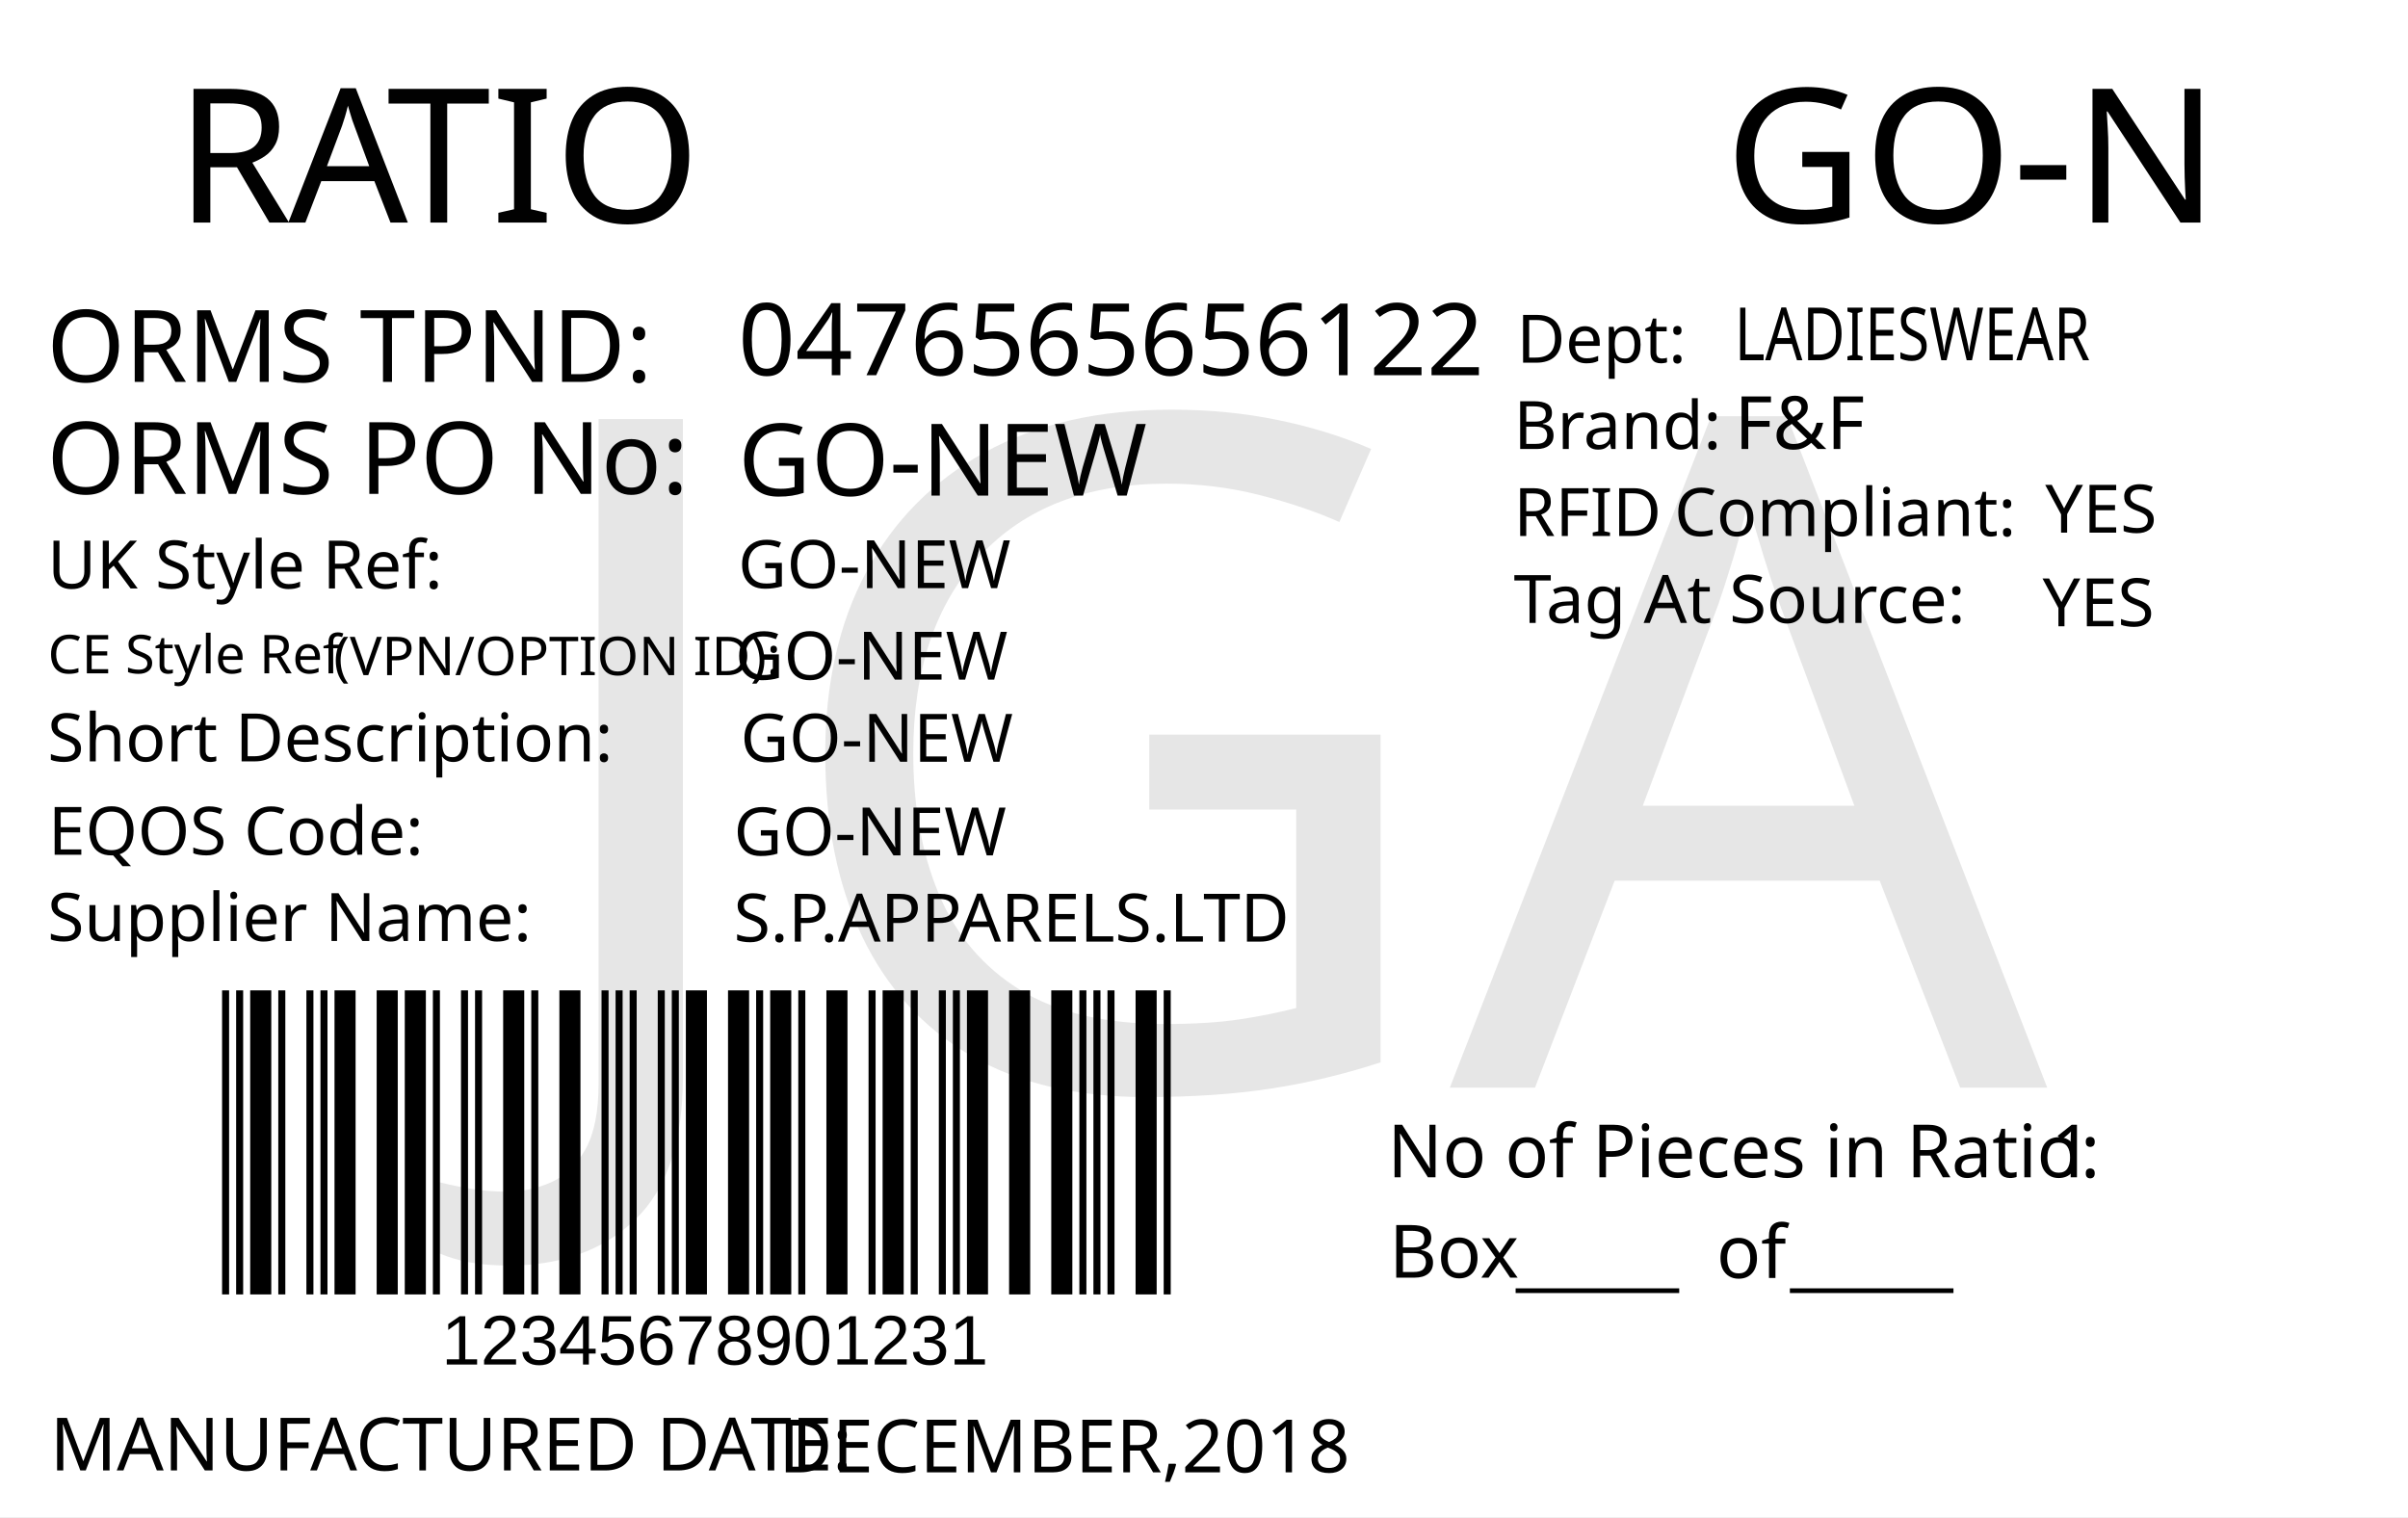
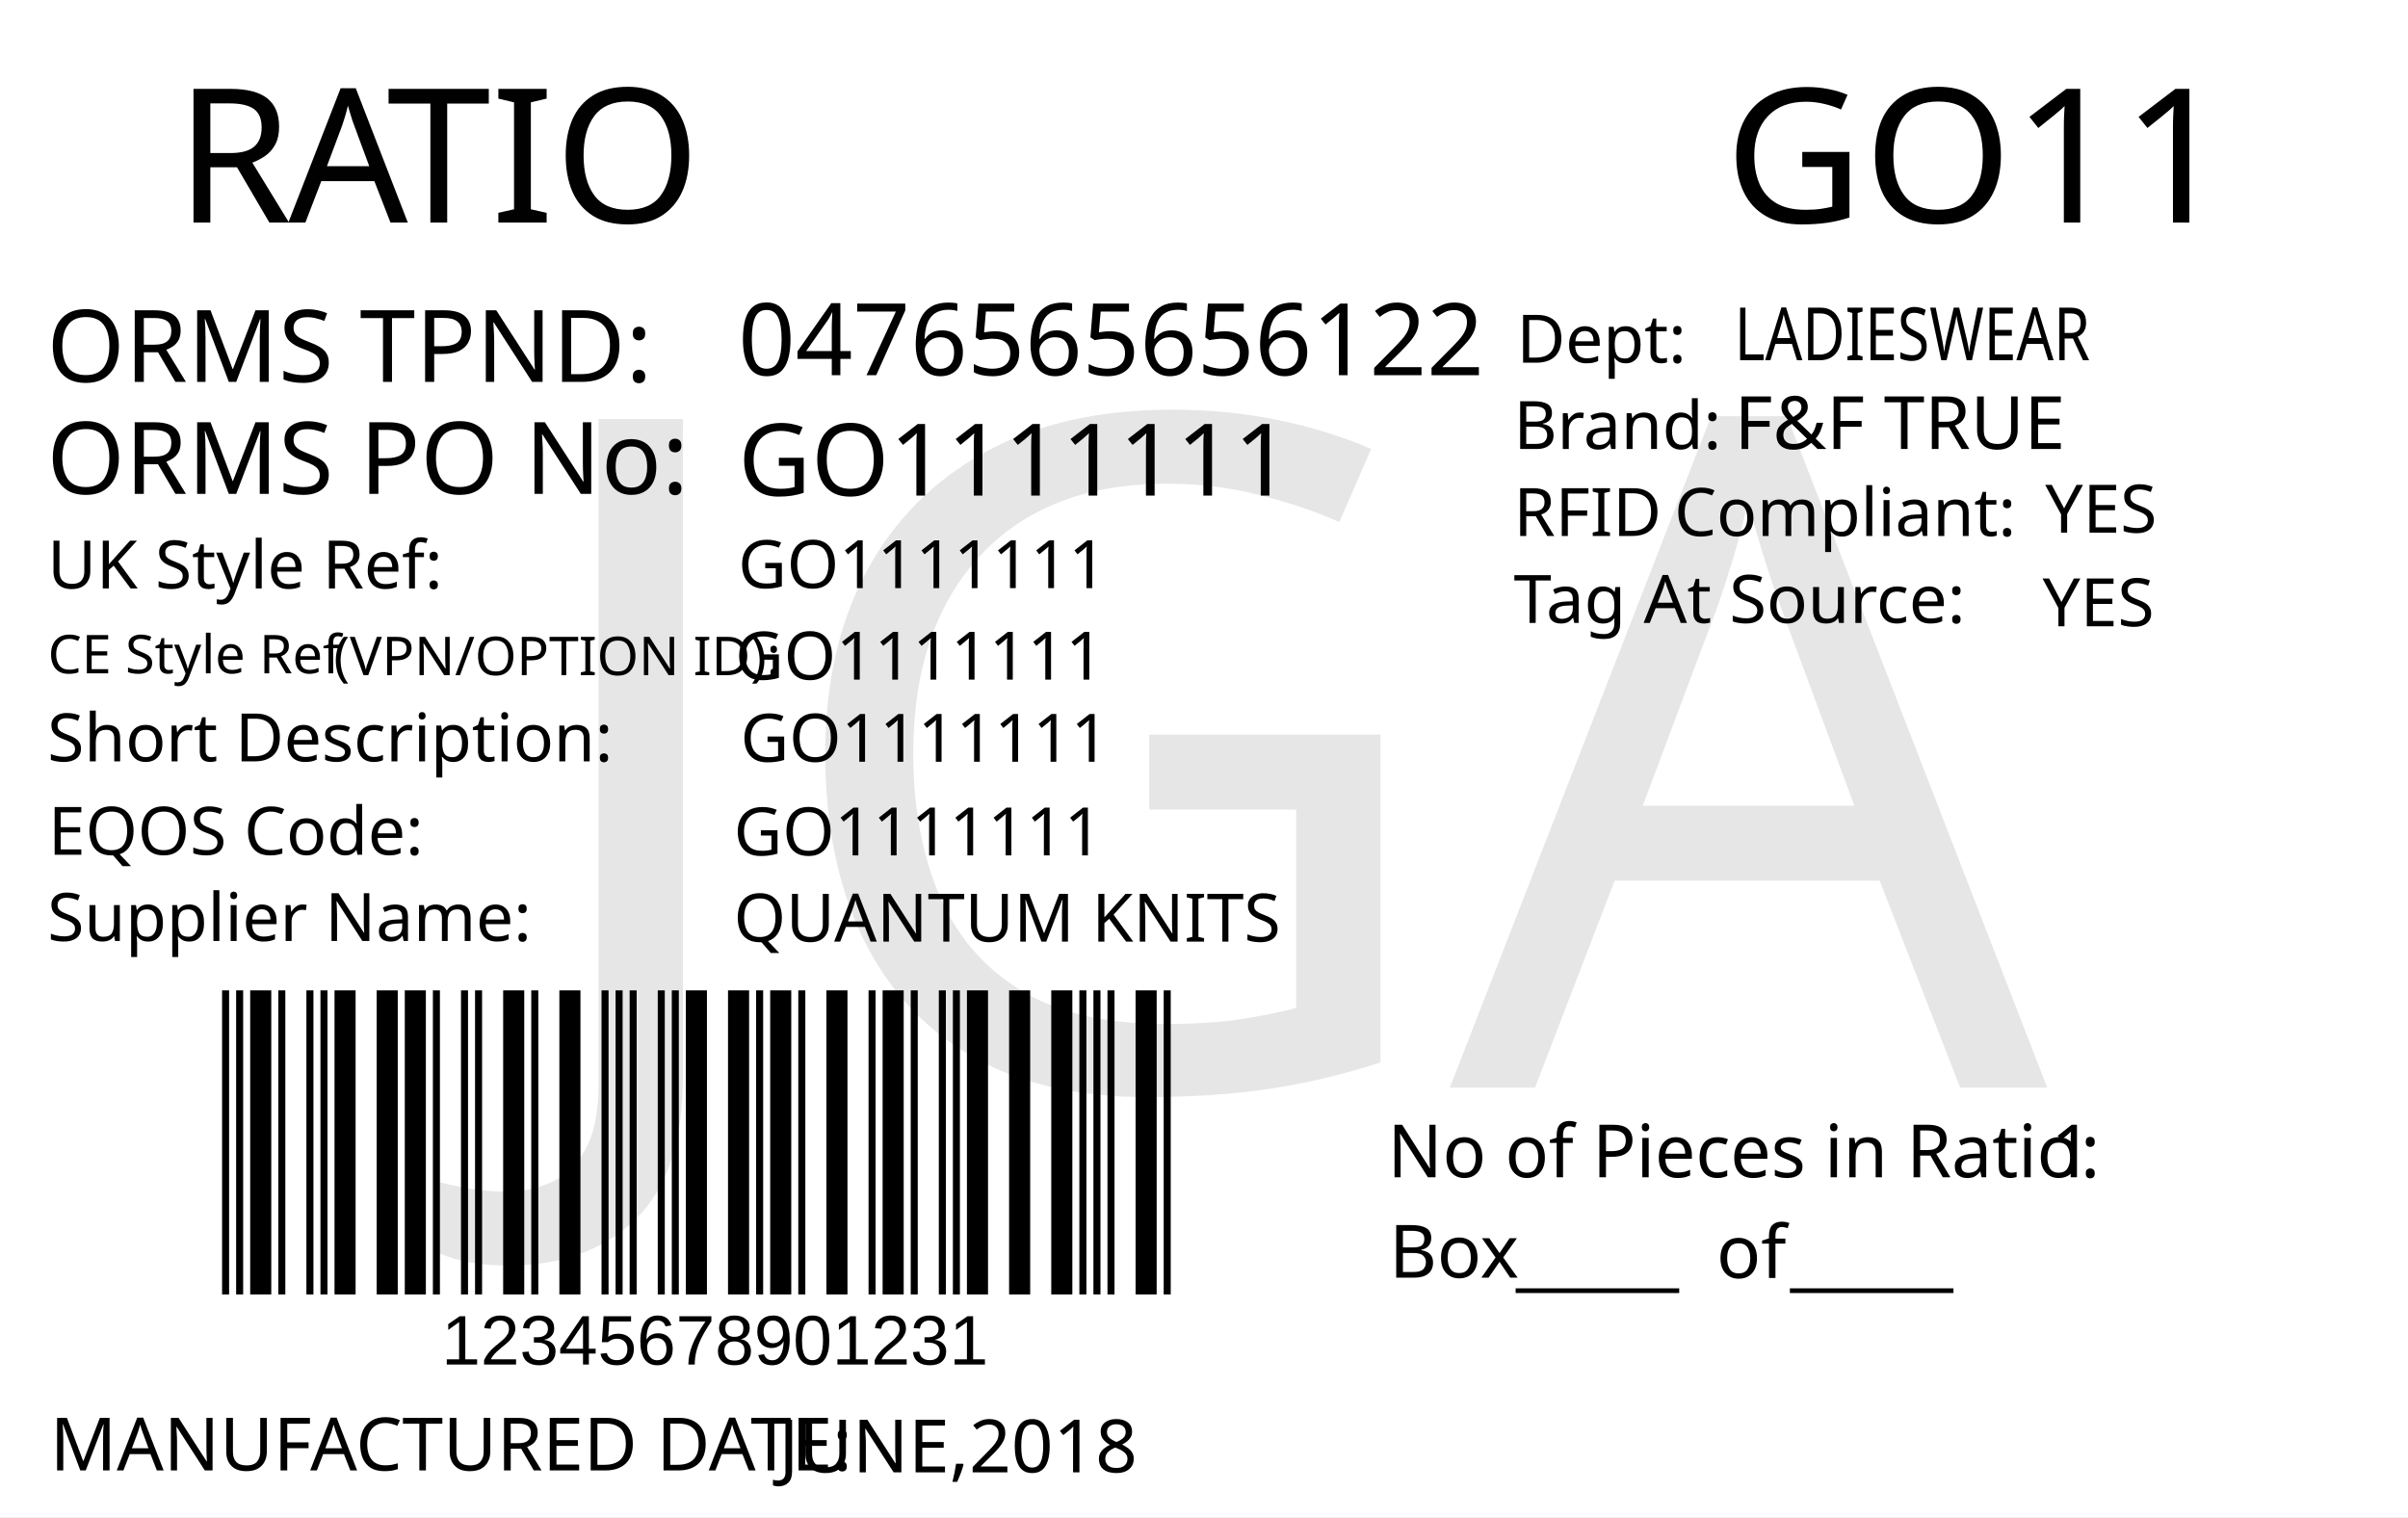
<svg xmlns="http://www.w3.org/2000/svg" version="1.1" id="Layer_1" x="0px" y="0px" viewBox="0 0 360 226.8" style="enable-background:new 0 0 360 226.8;" xml:space="preserve">
  <g>
    <rect y="0" style="fill:#FFFFFF;" width="360" height="226.8" />
  </g>
  <g>
    <text transform="matrix(1 0 0 1 26.2101 33.2706)" style="fill:#010101; font-family:'FranklinGothicBT-RomanCondensed', FrankGoth Cn BT; font-size:28px;">R</text>
    <text transform="matrix(1 0 0 1 43.1101 33.2706)" style="fill:#010101; font-family:'FranklinGothicBT-RomanCondensed', FrankGoth Cn BT; font-size:28px;">A</text>
    <text transform="matrix(1 0 0 1 57.8101 33.2706)" style="fill:#010101; font-family:'FranklinGothicBT-RomanCondensed', FrankGoth Cn BT; font-size:28px;">TIO</text>
  </g>
  <text transform="matrix(0.9824 0 0 1 207.4434 176.0099)" style="fill:#010101; font-family:'FranklinGothicBT-RomanCondensed', FrankGoth Cn BT; font-size:11px;">No of Pieces in Ratio:</text>
  <text transform="matrix(1 0 0 1 207.6777 191.0099)" style="fill:#010101; font-family:'FranklinGothicBT-RomanCondensed', FrankGoth Cn BT; font-size:11px;">Box</text>
  <text transform="matrix(0.9824 0 0 1 306.6689 176.0099)" style="fill:#010101; font-family:'FranklinGothicBT-RomanCondensed', FrankGoth Cn BT; font-size:11px;" id="pieces_in_ratio">1</text>
-   <text transform="matrix(1.0186 0 0 1 257.8419 33.272)" style="font-family:'FranklinGothicBT-RomanCondensed', FrankGoth Cn BT; font-size:28px;" id="season_code">GO-N</text>
+   <text transform="matrix(1.0186 0 0 1 257.8419 33.272)" style="font-family:'FranklinGothicBT-RomanCondensed', FrankGoth Cn BT; font-size:28px;" id="season_code">GO11</text>
  <g width="391" height="178" transform="matrix(0.3625 0 0 0.2548 30 129.001)" id="barcode">
    <svg id="ean-13" width="408.900px" height="328.02px" x="0px" y="0px" viewBox="0 0 463 222" version="1.1" font-size="30px" font-family="frankgothcnbt" style="transform: translate(0px, 0px);">
      <rect x="0" y="0" width="463" height="222" style="fill:#ffffff;" />
      <g transform="translate(10, 10)" style="fill:#000000;">
        <rect x="0" y="0" width="3.281" height="202" />
        <rect x="6.563" y="0" width="3.281" height="202" />
        <rect x="13.126" y="0" width="9.844" height="202" />
        <rect x="26.252" y="0" width="3.281" height="202" />
        <rect x="39.378" y="0" width="3.281" height="202" />
        <rect x="45.941" y="0" width="3.281" height="202" />
        <rect x="52.504" y="0" width="9.844" height="202" />
        <rect x="72.193" y="0" width="9.844" height="202" />
        <rect x="85.318" y="0" width="9.844" height="202" />
        <rect x="98.444" y="0" width="3.281" height="202" />
        <rect x="111.57" y="0" width="3.281" height="202" />
        <rect x="118.133" y="0" width="3.281" height="202" />
        <rect x="131.259" y="0" width="9.844" height="202" />
        <rect x="144.385" y="0" width="3.281" height="202" />
        <rect x="157.511" y="0" width="9.844" height="202" />
        <rect x="177.2" y="0" width="3.281" height="202" />
        <rect x="183.763" y="0" width="3.281" height="202" />
        <rect x="190.326" y="0" width="3.281" height="202" />
        <rect x="203.452" y="0" width="3.281" height="202" />
        <rect x="210.015" y="0" width="3.281" height="202" />
        <rect x="216.578" y="0" width="9.844" height="202" />
        <rect x="236.267" y="0" width="9.844" height="202" />
        <rect x="249.392" y="0" width="3.281" height="202" />
        <rect x="255.955" y="0" width="9.844" height="202" />
        <rect x="269.081" y="0" width="3.281" height="202" />
        <rect x="282.207" y="0" width="9.844" height="202" />
        <rect x="301.896" y="0" width="3.281" height="202" />
        <rect x="308.459" y="0" width="9.844" height="202" />
        <rect x="321.585" y="0" width="3.281" height="202" />
        <rect x="334.711" y="0" width="3.281" height="202" />
        <rect x="341.274" y="0" width="3.281" height="202" />
        <rect x="347.837" y="0" width="9.844" height="202" />
        <rect x="367.526" y="0" width="9.844" height="202" />
        <rect x="387.215" y="0" width="9.844" height="202" />
        <rect x="400.341" y="0" width="3.281" height="202" />
        <rect x="406.904" y="0" width="3.281" height="202" />
        <rect x="413.466" y="0" width="3.281" height="202" />
        <rect x="426.592" y="0" width="9.844" height="202" />
        <rect x="439.718" y="0" width="3.281" height="202" />
      </g>
    </svg>
  </g>
  <text transform="matrix(1 0 0 1 226.6045 191.6242)" style="font-family:'FranklinGothicBT-RomanCondensed', FrankGoth Cn BT; font-size:11px;">_____</text>
  <text transform="matrix(1 0 0 1 267.6045 191.6242)" style="font-family:'FranklinGothicBT-RomanCondensed', FrankGoth Cn BT; font-size:11px;">_____</text>
  <text transform="matrix(1 0 0 1 256.6045 191.0617)" style="font-family:'FranklinGothicBT-RomanCondensed', FrankGoth Cn BT; font-size:11px;">of</text>
  <text transform="matrix(1 0 0 1 66 204.0012)" style="font-family:Myriad, Myriad Roman, Arial, sans-serif; font-size:10.5px;" id="barcode_number">12345678901231</text>
  <text transform="matrix(1 0 0 1 6.9752 57.0918)" style="fill:#010101; font-family:'FranklinGothicBT-RomanCondensed', FrankGoth Cn BT; font-size:15px;">ORMS TPND: </text>
  <text id="tpnd" transform="matrix(1 0 0 1 110.337 56.0918)" style="fill:#010101; font-family:'FranklinGothicBT-RomanCondensed', FrankGoth Cn BT; font-size:15px;">0476565656122</text>
-   <text id="po_number" transform="matrix(1 0 0 1 110.337 74.0918)" style="fill:#010101; font-family:'FranklinGothicBT-RomanCondensed', FrankGoth Cn BT; font-size:15px;">GO-NEW</text>
+   <text id="po_number" transform="matrix(1 0 0 1 110.337 74.0918)" style="fill:#010101; font-family:'FranklinGothicBT-RomanCondensed', FrankGoth Cn BT; font-size:15px;">GO1111111</text>
  <text transform="matrix(1 0 0 1 6.9752 73.8329)" style="fill:#010101; font-family:'FranklinGothicBT-RomanCondensed', FrankGoth Cn BT; font-size:15px;">ORMS PO No: </text>
  <text transform="matrix(1 0 0 1 226.301 67.1268)" style="fill:#010101; font-family:'FranklinGothicBT-RomanCondensed', FrankGoth Cn BT; font-size:10px;">Brand: </text>
-   <text id="brand" transform="matrix(1 0 0 1 259.3065 67.1268)" style="font-family:'FranklinGothicBT-RomanCondensed', FrankGoth Cn BT; font-size:11px;">F&amp;F</text>
+   <text id="brand" transform="matrix(1 0 0 1 259.3065 67.1268)" style="font-family:'FranklinGothicBT-RomanCondensed', FrankGoth Cn BT; font-size:11px;">F&amp;F TRUE</text>
  <text id="rfid" transform="matrix(1 0 0 1 305.7588 79.6275)" style="fill:#010101; font-family:'FranklinGothicBT-RomanCondensed', FrankGoth Cn BT; font-size:10px;">YES</text>
  <text id="tag_at_source" transform="matrix(1 0 0 1 305.3614 93.6278)" style="fill:#010101; font-family:'FranklinGothicBT-RomanCondensed', FrankGoth Cn BT; font-size:10px;">YES</text>
  <g>
    <text transform="matrix(1 0 0 1 226.3014 80.1265)" style="fill:#010101; font-family:'FranklinGothicBT-RomanCondensed', FrankGoth Cn BT; font-size:10px;">RFID </text>
    <text transform="matrix(1 0 0 1 250.3014 80.1265)" style="fill:#010101; font-family:'FranklinGothicBT-RomanCondensed', FrankGoth Cn BT; font-size:10px;">Compliant:</text>
  </g>
  <text transform="matrix(1.0159 0 0 1 226.3023 93.126)" style="fill:#010101; font-family:'FranklinGothicBT-RomanCondensed', FrankGoth Cn BT; font-size:10px;">Tag At Source:</text>
  <text transform="matrix(1 0 0 1 226.7367 54.2236)" style="font-family:'FranklinGothicBT-RomanCondensed', FrankGoth Cn BT; font-size:10px;">Dept:</text>
  <text transform="matrix(0.7943 0 0 1 259.3072 53.8575)" style="font-family:'FranklinGothicBT-RomanCondensed', FrankGoth Cn BT; font-size:11px;" id="department">LADIESWEAR</text>
  <text transform="matrix(1 0 0 1 7.4746 219.8343)" style="fill:#010101; font-family:'FranklinGothicBT-RomanCondensed', FrankGoth Cn BT; font-size:11px;">MANUFACTURED DATE: </text>
-   <text transform="matrix(1 0 0 1 116.4166 220.1177)" style="fill:#010101; font-family:'FranklinGothicBT-RomanCondensed', FrankGoth Cn BT; font-size:11px;" id="manufactured_date">DECEMBER,2018</text>
+   <text transform="matrix(1 0 0 1 116.4166 220.1177)" style="fill:#010101; font-family:'FranklinGothicBT-RomanCondensed', FrankGoth Cn BT; font-size:11px;" id="manufactured_date">JUNE,2018</text>
  <text transform="matrix(1 0 0 1 7.0915 87.9772)" style="fill:#010101; font-family:'FranklinGothicBT-RomanCondensed', FrankGoth Cn BT; font-size:10px;">UK Style Ref:</text>
  <text transform="matrix(1 0 0 1 60.5915 87.9772)" style="fill:#010101; font-family:'FranklinGothicBT-RomanCondensed', FrankGoth Cn BT; font-size:10px; letter-spacing:43;"> </text>
  <text transform="matrix(1 0 0 1 106.3915 87.9772)" style="fill:#010101; font-family:'FranklinGothicBT-RomanCondensed', FrankGoth Cn BT; font-size:10px;"> </text>
  <text transform="matrix(1 0 0 1 47.8127 100.9358)" style="font-family:'FranklinGothicBT-RomanCondensed', FrankGoth Cn BT; font-size:8px;"> (VPN/OPTION ID): </text>
  <text transform="matrix(1 0 0 1 7.1484 100.6662)" style="font-family:'FranklinGothicBT-RomanCondensed', FrankGoth Cn BT; font-size:8px;">CE Style Ref</text>
  <text transform="matrix(1 0 0 1 7.0915 113.8258)" style="fill:#010101; font-family:'FranklinGothicBT-RomanCondensed', FrankGoth Cn BT; font-size:10px;">Short Description:</text>
  <text transform="matrix(1 0 0 1 81.3915 113.8258)" style="fill:#010101; font-family:'FranklinGothicBT-RomanCondensed', FrankGoth Cn BT; font-size:10px; letter-spacing:5;"> </text>
  <text transform="matrix(1 0 0 1 90.1915 113.8258)" style="fill:#010101; font-family:'FranklinGothicBT-RomanCondensed', FrankGoth Cn BT; font-size:10px;"> </text>
  <text transform="matrix(1 0 0 1 7.2047 127.7898)" style="fill:#010101; font-family:'FranklinGothicBT-RomanCondensed', FrankGoth Cn BT; font-size:10px;">EQOS Code:</text>
  <text transform="matrix(1 0 0 1 56.0047 127.7898)" style="fill:#010101; font-family:'FranklinGothicBT-RomanCondensed', FrankGoth Cn BT; font-size:10px; letter-spacing:21;"> </text>
  <text transform="matrix(1 0 0 1 79.8047 127.7898)" style="fill:#010101; font-family:'FranklinGothicBT-RomanCondensed', FrankGoth Cn BT; font-size:10px;"> </text>
  <text transform="matrix(1 0 0 1 7.0915 140.6738)" style="fill:#010101; font-family:'FranklinGothicBT-RomanCondensed', FrankGoth Cn BT; font-size:10px;">Supplier Name:</text>
  <text transform="matrix(1 0 0 1 68.9915 140.6738)" style="fill:#010101; font-family:'FranklinGothicBT-RomanCondensed', FrankGoth Cn BT; font-size:10px; letter-spacing:18;"> </text>
  <text transform="matrix(1 0 0 1 89.9915 140.6738)" style="fill:#010101; font-family:'FranklinGothicBT-RomanCondensed', FrankGoth Cn BT; font-size:10px;"> </text>
-   <text id="uk_style" transform="matrix(1 0 0 1 110.3394 87.9231)" style="fill:#010101; font-family:'FranklinGothicBT-RomanCondensed', FrankGoth Cn BT; font-size:10px;">GO-NEW</text>
-   <text id="ce_style" transform="matrix(1 0 0 1 109.8976 101.6034)" style="fill:#010101; font-family:'FranklinGothicBT-RomanCondensed', FrankGoth Cn BT; font-size:10px;">GO-NEW</text>
-   <text id="eqos" transform="matrix(1 0 0 1 109.6879 127.8833)" style="fill:#010101; font-family:'FranklinGothicBT-RomanCondensed', FrankGoth Cn BT; font-size:10px;">GO-NEW</text>
-   <text id="supplier" transform="matrix(1 0 0 1 109.6879 140.7748)" style="fill:#010101; font-family:'FranklinGothicBT-RomanCondensed', FrankGoth Cn BT; font-size:10px;">S.P.APPARELS.LTD</text>
-   <text id="description" transform="matrix(1 0 0 1 110.6874 113.8823)" style="fill:#010101; font-family:'FranklinGothicBT-RomanCondensed', FrankGoth Cn BT; font-size:10px;">GO-NEW</text>
+   <text id="uk_style" transform="matrix(1 0 0 1 110.3394 87.9231)" style="fill:#010101; font-family:'FranklinGothicBT-RomanCondensed', FrankGoth Cn BT; font-size:10px;">GO1111111</text>
+   <text id="ce_style" transform="matrix(1 0 0 1 109.8976 101.6034)" style="fill:#010101; font-family:'FranklinGothicBT-RomanCondensed', FrankGoth Cn BT; font-size:10px;">GO1111111</text>
+   <text id="eqos" transform="matrix(1 0 0 1 109.6879 127.8833)" style="fill:#010101; font-family:'FranklinGothicBT-RomanCondensed', FrankGoth Cn BT; font-size:10px;">GO1111111</text>
+   <text id="supplier" transform="matrix(1 0 0 1 109.6879 140.7748)" style="fill:#010101; font-family:'FranklinGothicBT-RomanCondensed', FrankGoth Cn BT; font-size:10px;">QUANTUM KNITS</text>
+   <text id="description" transform="matrix(1 0 0 1 110.6874 113.8823)" style="fill:#010101; font-family:'FranklinGothicBT-RomanCondensed', FrankGoth Cn BT; font-size:10px;">GO1111111</text>
  <text transform="matrix(1 0 0 1 76.6108 162.606)" style="font-family:'FranklinGothicBT-RomanCondensed', FrankGoth Cn BT; font-size:140px;opacity: 0.1;" id="watermark">JGA</text>
</svg>
